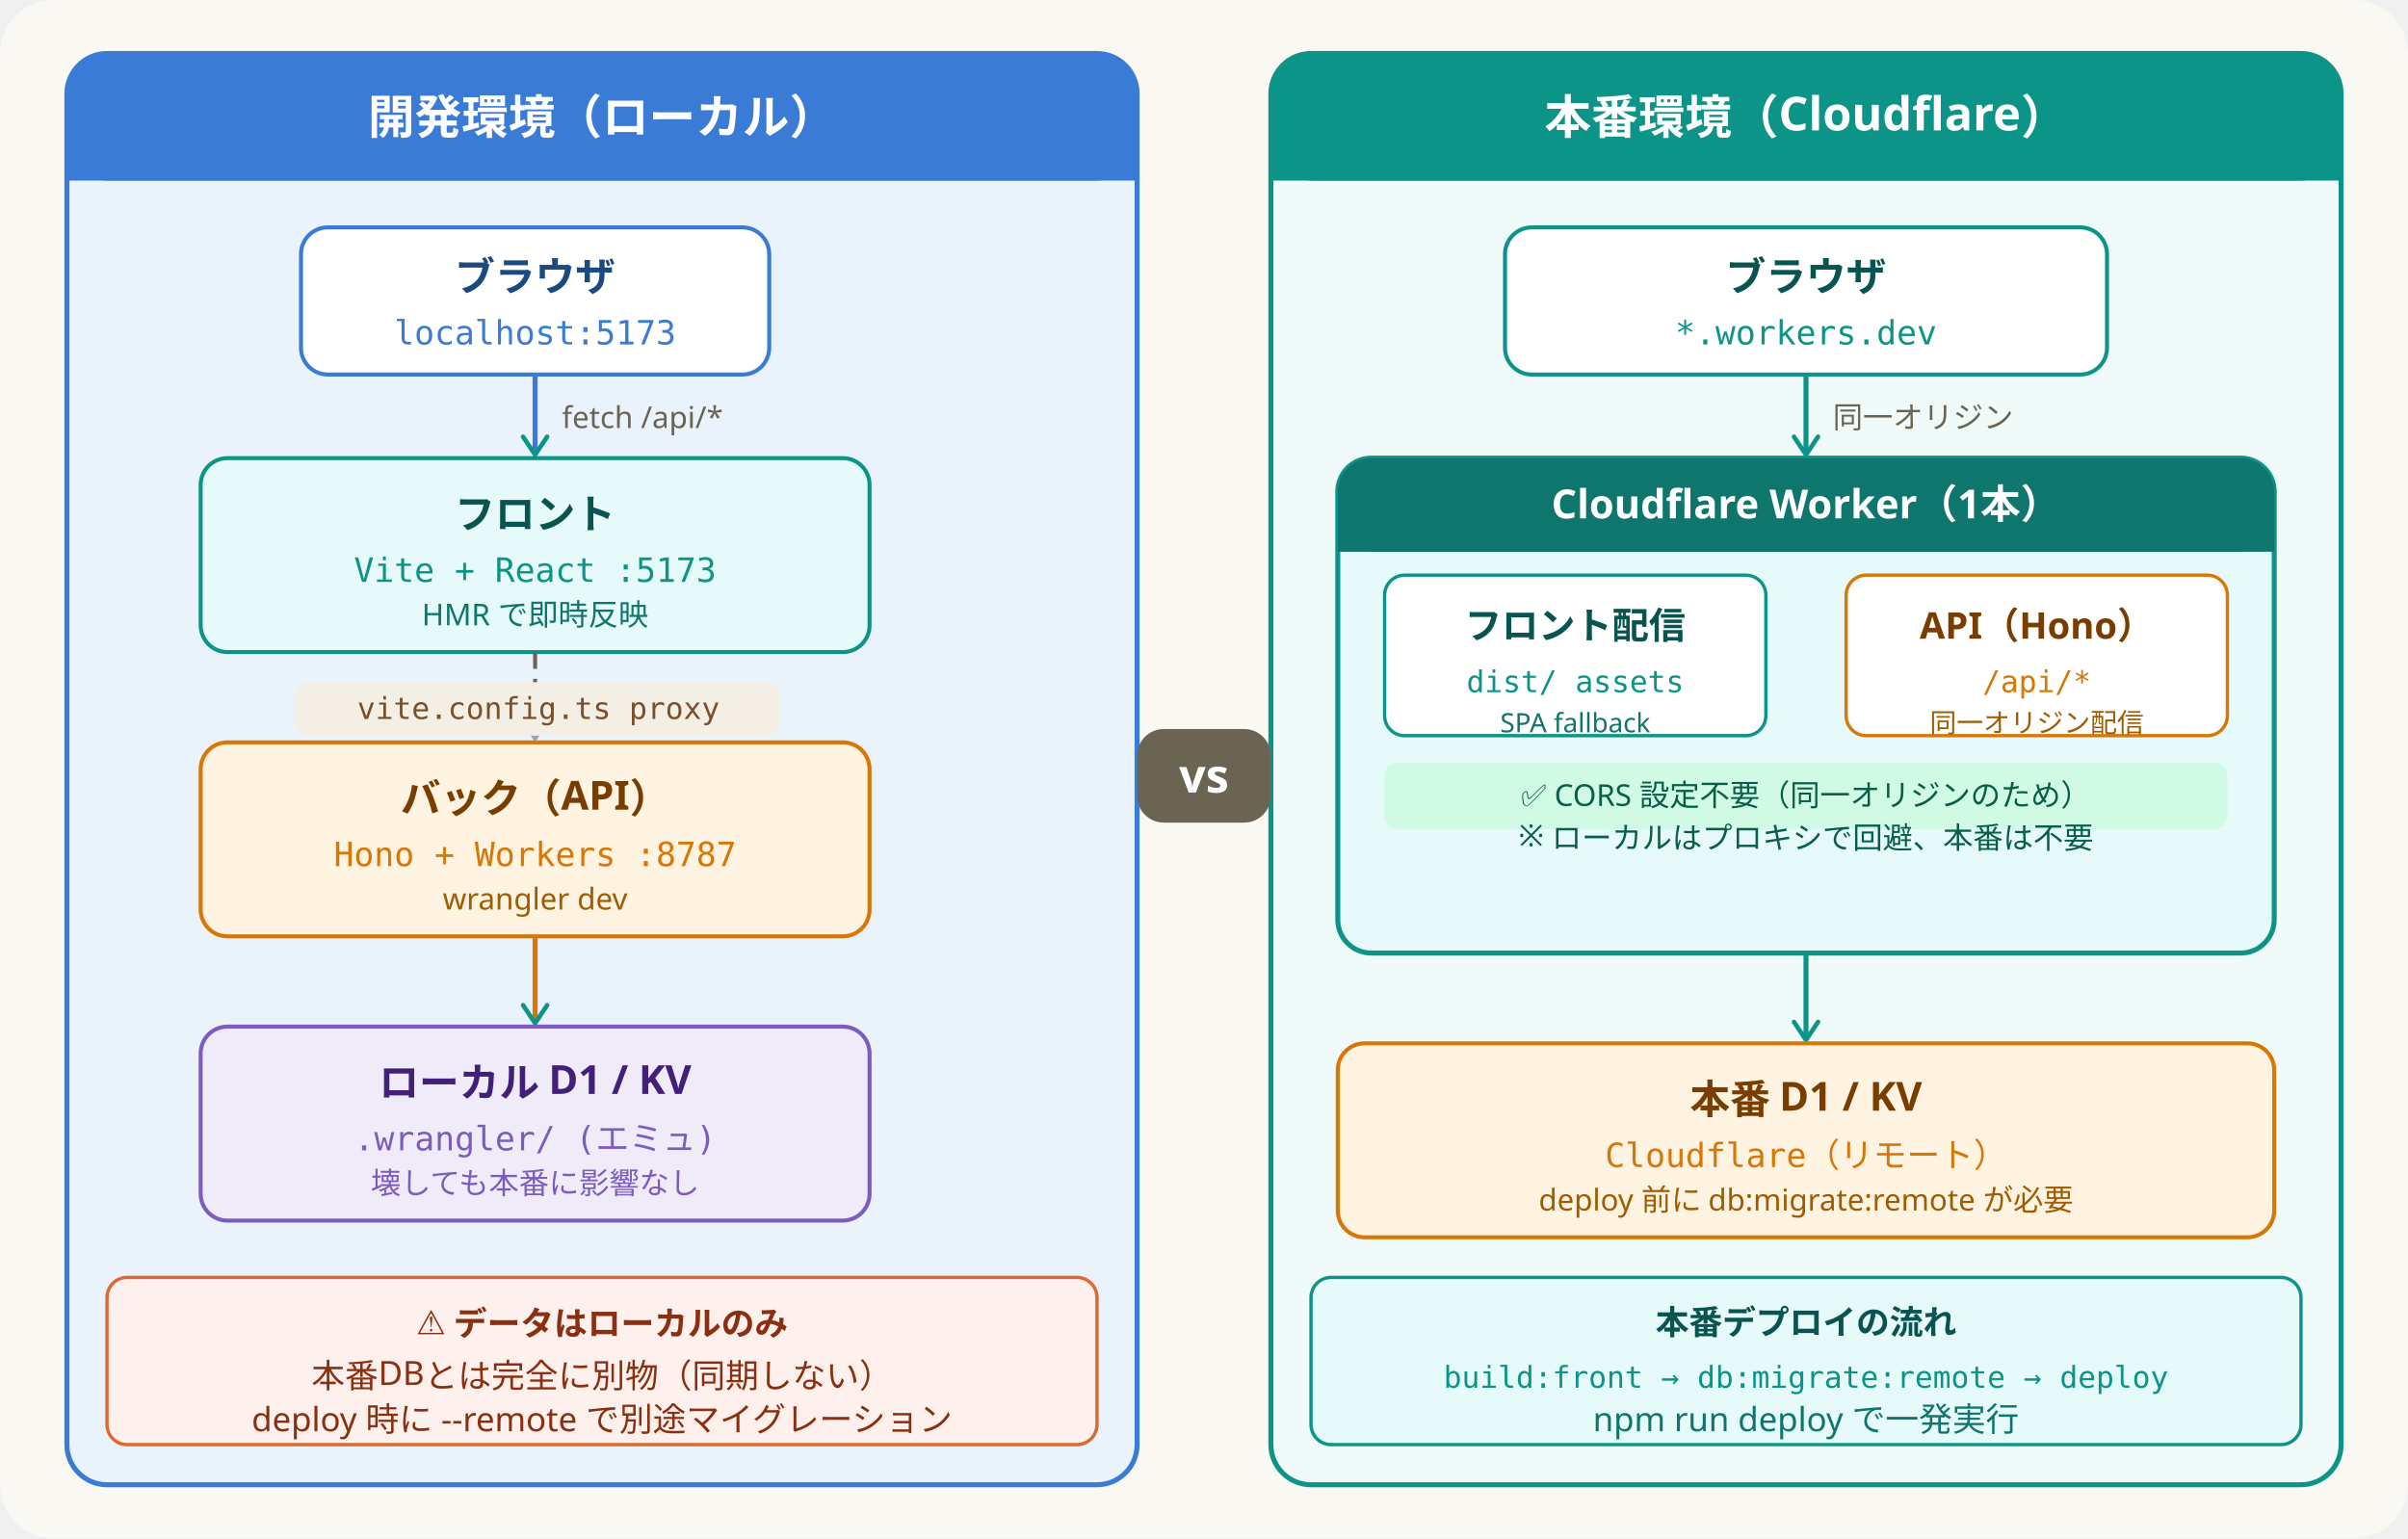
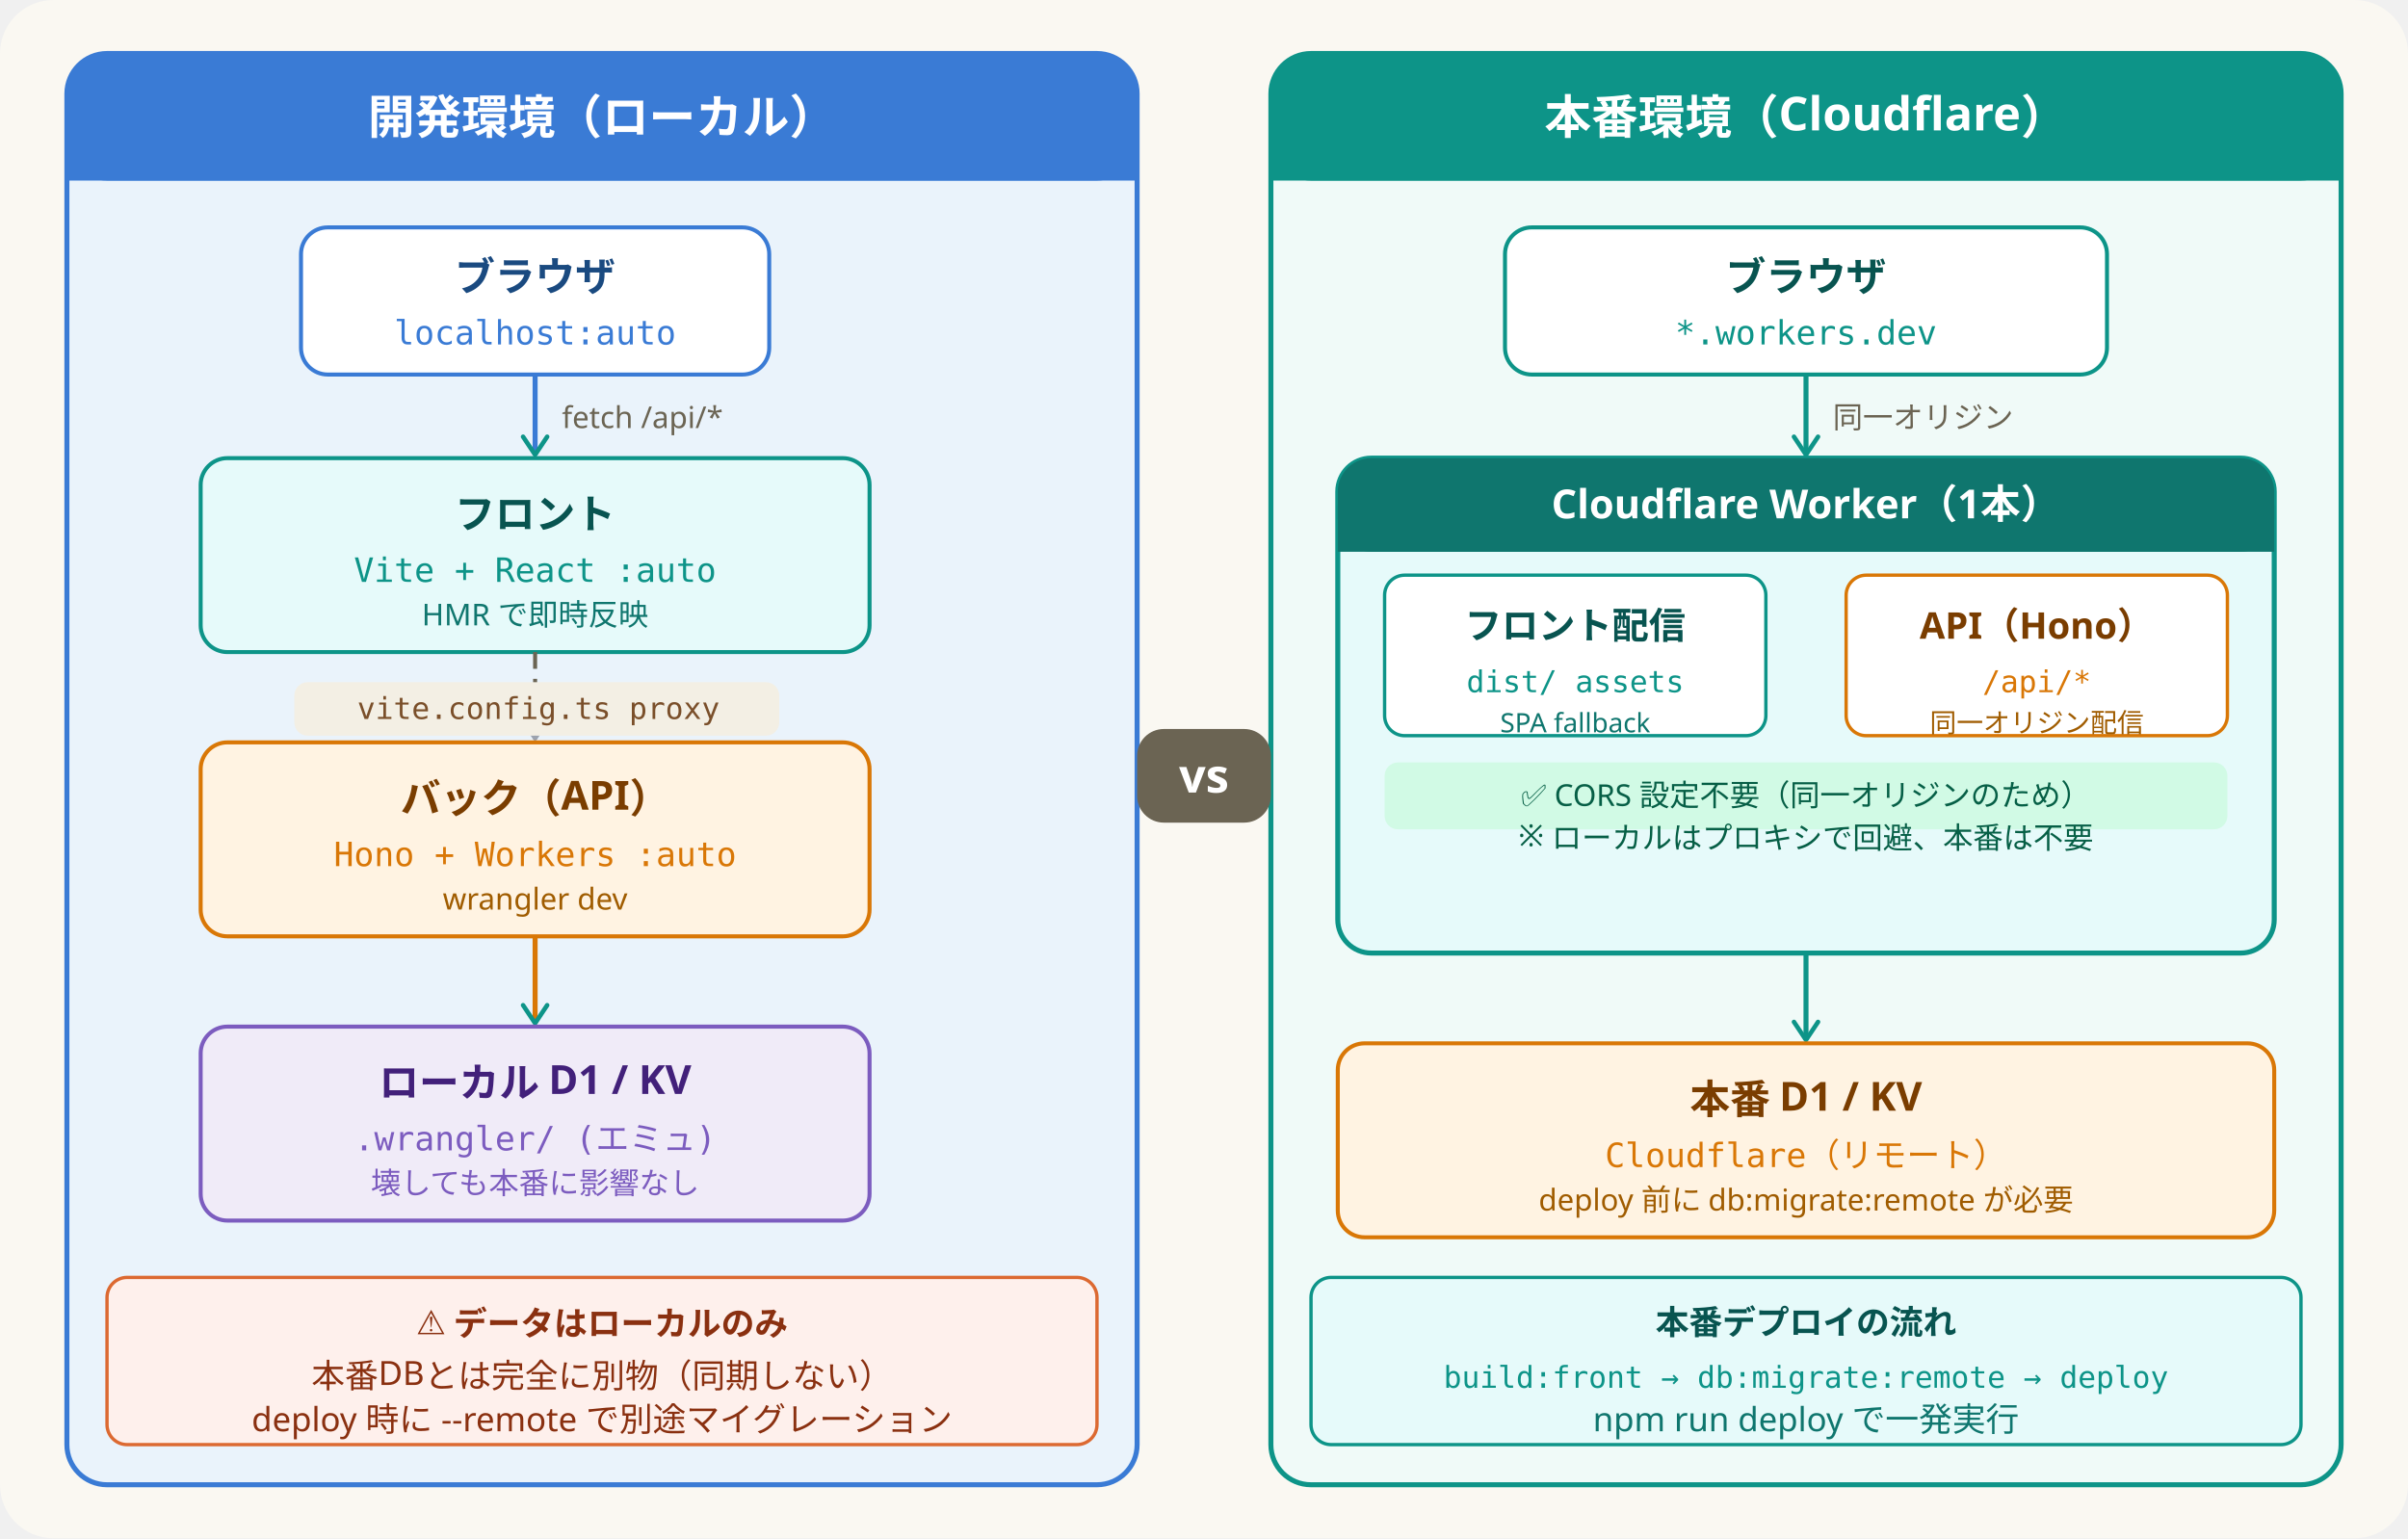
<svg xmlns="http://www.w3.org/2000/svg" width="100%" viewBox="0 0 720 460" role="img">
  <defs>
    <marker id="arr" viewBox="0 0 10 10" refX="8" refY="5" markerWidth="6" markerHeight="6" orient="auto-start-reverse">
      <path d="M2 1L8 5L2 9" fill="none" stroke="context-stroke" stroke-width="1.5" stroke-linecap="round" stroke-linejoin="round" />
    </marker>
    <marker id="arr-gray" viewBox="0 0 10 10" refX="8" refY="5" markerWidth="6" markerHeight="6" orient="auto-start-reverse">
      <path d="M2 1L8 5L2 9" fill="none" stroke="#9ca3af" stroke-width="1.5" stroke-linecap="round" stroke-linejoin="round" />
    </marker>
    <marker id="arr-teal" viewBox="0 0 10 10" refX="8" refY="5" markerWidth="6" markerHeight="6" orient="auto-start-reverse">
      <path d="M2 1L8 5L2 9" fill="none" stroke="#0d9488" stroke-width="1.5" stroke-linecap="round" stroke-linejoin="round" />
    </marker>
  </defs>
  <rect width="720" height="460" rx="16" fill="#faf8f2" />
  <rect x="20" y="16" width="320" height="428" rx="12" fill="#eaf3fb" stroke="#3a7bd5" stroke-width="1.5" />
  <rect x="20" y="16" width="320" height="38" rx="12" fill="#3a7bd5" />
  <rect x="20" y="38" width="320" height="16" fill="#3a7bd5" />
  <text x="180" y="40" text-anchor="middle" font-family="Hiragino Kaku Gothic ProN,Yu Gothic,system-ui,sans-serif" font-size="14" font-weight="700" fill="#fff">開発環境（ローカル）</text>
  <rect x="90" y="68" width="140" height="44" rx="8" fill="#fff" stroke="#3a7bd5" stroke-width="1.2" />
  <text x="160" y="87" text-anchor="middle" font-family="Hiragino Kaku Gothic ProN,Yu Gothic,system-ui,sans-serif" font-size="12" font-weight="600" fill="#1a4a80">ブラウザ</text>
-   <text x="160" y="103" text-anchor="middle" font-family="SFMono-Regular,Menlo,Consolas,monospace" font-size="10" fill="#3a7bd5">localhost:5173</text>
+   <text x="160" y="103" text-anchor="middle" font-family="SFMono-Regular,Menlo,Consolas,monospace" font-size="10" fill="#3a7bd5">localhost:auto</text>
  <line x1="160" y1="112" x2="160" y2="136" stroke="#3a7bd5" stroke-width="1.5" marker-end="url(#arr-teal)" />
  <text x="168" y="128" font-family="Hiragino Kaku Gothic ProN,Yu Gothic,system-ui,sans-serif" font-size="9" fill="#6b6453">fetch /api/*</text>
  <rect x="60" y="137" width="200" height="58" rx="8" fill="#e6fafa" stroke="#0d9488" stroke-width="1.2" />
  <text x="160" y="158" text-anchor="middle" font-family="Hiragino Kaku Gothic ProN,Yu Gothic,system-ui,sans-serif" font-size="12" font-weight="600" fill="#085450">フロント</text>
-   <text x="160" y="174" text-anchor="middle" font-family="SFMono-Regular,Menlo,Consolas,monospace" font-size="10" fill="#0d9488">Vite + React  :5173</text>
+   <text x="160" y="174" text-anchor="middle" font-family="SFMono-Regular,Menlo,Consolas,monospace" font-size="10" fill="#0d9488">Vite + React  :auto</text>
  <text x="160" y="187" text-anchor="middle" font-family="Hiragino Kaku Gothic ProN,Yu Gothic,system-ui,sans-serif" font-size="9" fill="#0f766e">HMR で即時反映</text>
  <line x1="160" y1="195" x2="160" y2="221" stroke="#6b6453" stroke-width="1.2" stroke-dasharray="5 3" marker-end="url(#arr-gray)" />
  <rect x="88" y="204" width="145" height="16" rx="4" fill="#f3efe4" />
  <text x="161" y="215" text-anchor="middle" font-family="SFMono-Regular,Menlo,Consolas,monospace" font-size="9" fill="#7a4f2a">vite.config.ts proxy</text>
  <rect x="60" y="222" width="200" height="58" rx="8" fill="#fff3e2" stroke="#d97706" stroke-width="1.2" />
  <text x="160" y="243" text-anchor="middle" font-family="Hiragino Kaku Gothic ProN,Yu Gothic,system-ui,sans-serif" font-size="12" font-weight="600" fill="#7a3d00">バック（API）</text>
-   <text x="160" y="259" text-anchor="middle" font-family="SFMono-Regular,Menlo,Consolas,monospace" font-size="10" fill="#d97706">Hono + Workers  :8787</text>
+   <text x="160" y="259" text-anchor="middle" font-family="SFMono-Regular,Menlo,Consolas,monospace" font-size="10" fill="#d97706">Hono + Workers  :auto</text>
  <text x="160" y="272" text-anchor="middle" font-family="Hiragino Kaku Gothic ProN,Yu Gothic,system-ui,sans-serif" font-size="9" fill="#a05c00">wrangler dev</text>
  <line x1="160" y1="280" x2="160" y2="306" stroke="#d97706" stroke-width="1.5" marker-end="url(#arr-teal)" />
  <rect x="60" y="307" width="200" height="58" rx="8" fill="#f0ebf8" stroke="#7c5cbf" stroke-width="1.2" />
  <text x="160" y="328" text-anchor="middle" font-family="Hiragino Kaku Gothic ProN,Yu Gothic,system-ui,sans-serif" font-size="12" font-weight="600" fill="#42207a">ローカル D1 / KV</text>
  <text x="160" y="344" text-anchor="middle" font-family="SFMono-Regular,Menlo,Consolas,monospace" font-size="10" fill="#7c5cbf">.wrangler/ (エミュ)</text>
  <text x="160" y="357" text-anchor="middle" font-family="Hiragino Kaku Gothic ProN,Yu Gothic,system-ui,sans-serif" font-size="9" fill="#7c5cbf">壊しても本番に影響なし</text>
  <rect x="32" y="382" width="296" height="50" rx="6" fill="#fef0ec" stroke="#dc6931" stroke-width="1" />
  <text x="180" y="399" text-anchor="middle" font-family="Hiragino Kaku Gothic ProN,Yu Gothic,system-ui,sans-serif" font-size="10" font-weight="600" fill="#8a3010">⚠️ データはローカルのみ</text>
  <text x="180" y="415" text-anchor="middle" font-family="Hiragino Kaku Gothic ProN,Yu Gothic,system-ui,sans-serif" font-size="10" fill="#8a3010">本番DBとは完全に別物（同期しない）</text>
  <text x="180" y="428" text-anchor="middle" font-family="Hiragino Kaku Gothic ProN,Yu Gothic,system-ui,sans-serif" font-size="10" fill="#8a3010">deploy 時に --remote で別途マイグレーション</text>
  <rect x="380" y="16" width="320" height="428" rx="12" fill="#f0faf8" stroke="#0d9488" stroke-width="1.5" />
  <rect x="380" y="16" width="320" height="38" rx="12" fill="#0d9488" />
  <rect x="380" y="38" width="320" height="16" fill="#0d9488" />
  <text x="540" y="40" text-anchor="middle" font-family="Hiragino Kaku Gothic ProN,Yu Gothic,system-ui,sans-serif" font-size="14" font-weight="700" fill="#fff">本番環境（Cloudflare）</text>
  <rect x="450" y="68" width="180" height="44" rx="8" fill="#fff" stroke="#0d9488" stroke-width="1.2" />
  <text x="540" y="87" text-anchor="middle" font-family="Hiragino Kaku Gothic ProN,Yu Gothic,system-ui,sans-serif" font-size="12" font-weight="600" fill="#085450">ブラウザ</text>
  <text x="540" y="103" text-anchor="middle" font-family="SFMono-Regular,Menlo,Consolas,monospace" font-size="10" fill="#0d9488">*.workers.dev</text>
  <line x1="540" y1="112" x2="540" y2="136" stroke="#0d9488" stroke-width="1.5" marker-end="url(#arr-teal)" />
  <text x="548" y="128" font-family="Hiragino Kaku Gothic ProN,Yu Gothic,system-ui,sans-serif" font-size="9" fill="#6b6453">同一オリジン</text>
  <rect x="400" y="137" width="280" height="148" rx="10" fill="#e6fafa" stroke="#0d9488" stroke-width="1.5" />
  <rect x="400" y="137" width="280" height="28" rx="10" fill="#0f766e" />
  <rect x="400" y="151" width="280" height="14" fill="#0f766e" />
  <text x="540" y="155" text-anchor="middle" font-family="Hiragino Kaku Gothic ProN,Yu Gothic,system-ui,sans-serif" font-size="12" font-weight="700" fill="#fff">Cloudflare Worker（1本）</text>
  <rect x="414" y="172" width="114" height="48" rx="6" fill="#fff" stroke="#0d9488" stroke-width="1" />
  <text x="471" y="191" text-anchor="middle" font-family="Hiragino Kaku Gothic ProN,Yu Gothic,system-ui,sans-serif" font-size="11" font-weight="600" fill="#085450">フロント配信</text>
  <text x="471" y="207" text-anchor="middle" font-family="SFMono-Regular,Menlo,Consolas,monospace" font-size="9" fill="#0d9488">dist/ assets</text>
  <text x="471" y="219" text-anchor="middle" font-family="Hiragino Kaku Gothic ProN,Yu Gothic,system-ui,sans-serif" font-size="8" fill="#0f766e">SPA fallback</text>
  <rect x="552" y="172" width="114" height="48" rx="6" fill="#fff" stroke="#d97706" stroke-width="1" />
  <text x="609" y="191" text-anchor="middle" font-family="Hiragino Kaku Gothic ProN,Yu Gothic,system-ui,sans-serif" font-size="11" font-weight="600" fill="#7a3d00">API（Hono）</text>
  <text x="609" y="207" text-anchor="middle" font-family="SFMono-Regular,Menlo,Consolas,monospace" font-size="9" fill="#d97706">/api/*</text>
  <text x="609" y="219" text-anchor="middle" font-family="Hiragino Kaku Gothic ProN,Yu Gothic,system-ui,sans-serif" font-size="8" fill="#a05c00">同一オリジン配信</text>
  <rect x="414" y="228" width="252" height="20" rx="4" fill="#d1fae5" />
  <text x="540" y="241" text-anchor="middle" font-family="Hiragino Kaku Gothic ProN,Yu Gothic,system-ui,sans-serif" font-size="9" fill="#065f46">✅ CORS 設定不要（同一オリジンのため）</text>
  <text x="540" y="253" text-anchor="middle" font-family="Hiragino Kaku Gothic ProN,Yu Gothic,system-ui,sans-serif" font-size="9" fill="#065f46">※ ローカルはプロキシで回避、本番は不要</text>
  <line x1="540" y1="285" x2="540" y2="311" stroke="#0d9488" stroke-width="1.5" marker-end="url(#arr-teal)" />
  <rect x="400" y="312" width="280" height="58" rx="8" fill="#fff3e2" stroke="#d97706" stroke-width="1.2" />
  <text x="540" y="333" text-anchor="middle" font-family="Hiragino Kaku Gothic ProN,Yu Gothic,system-ui,sans-serif" font-size="12" font-weight="600" fill="#7a3d00">本番 D1 / KV</text>
  <text x="540" y="349" text-anchor="middle" font-family="SFMono-Regular,Menlo,Consolas,monospace" font-size="10" fill="#d97706">Cloudflare（リモート）</text>
  <text x="540" y="362" text-anchor="middle" font-family="Hiragino Kaku Gothic ProN,Yu Gothic,system-ui,sans-serif" font-size="9" fill="#a05c00">deploy 前に db:migrate:remote が必要</text>
  <rect x="392" y="382" width="296" height="50" rx="6" fill="#e6fafa" stroke="#0d9488" stroke-width="1" />
  <text x="540" y="399" text-anchor="middle" font-family="Hiragino Kaku Gothic ProN,Yu Gothic,system-ui,sans-serif" font-size="10" font-weight="600" fill="#085450">本番デプロイの流れ</text>
  <text x="540" y="415" text-anchor="middle" font-family="SFMono-Regular,Menlo,Consolas,monospace" font-size="9" fill="#0d9488">build:front → db:migrate:remote → deploy</text>
  <text x="540" y="428" text-anchor="middle" font-family="Hiragino Kaku Gothic ProN,Yu Gothic,system-ui,sans-serif" font-size="10" fill="#0f766e">npm run deploy で一発実行</text>
  <rect x="340" y="218" width="40" height="28" rx="8" fill="#6b6453" />
  <text x="360" y="237" text-anchor="middle" font-family="Hiragino Kaku Gothic ProN,Yu Gothic,system-ui,sans-serif" font-size="14" font-weight="700" fill="#fff">vs</text>
</svg>
